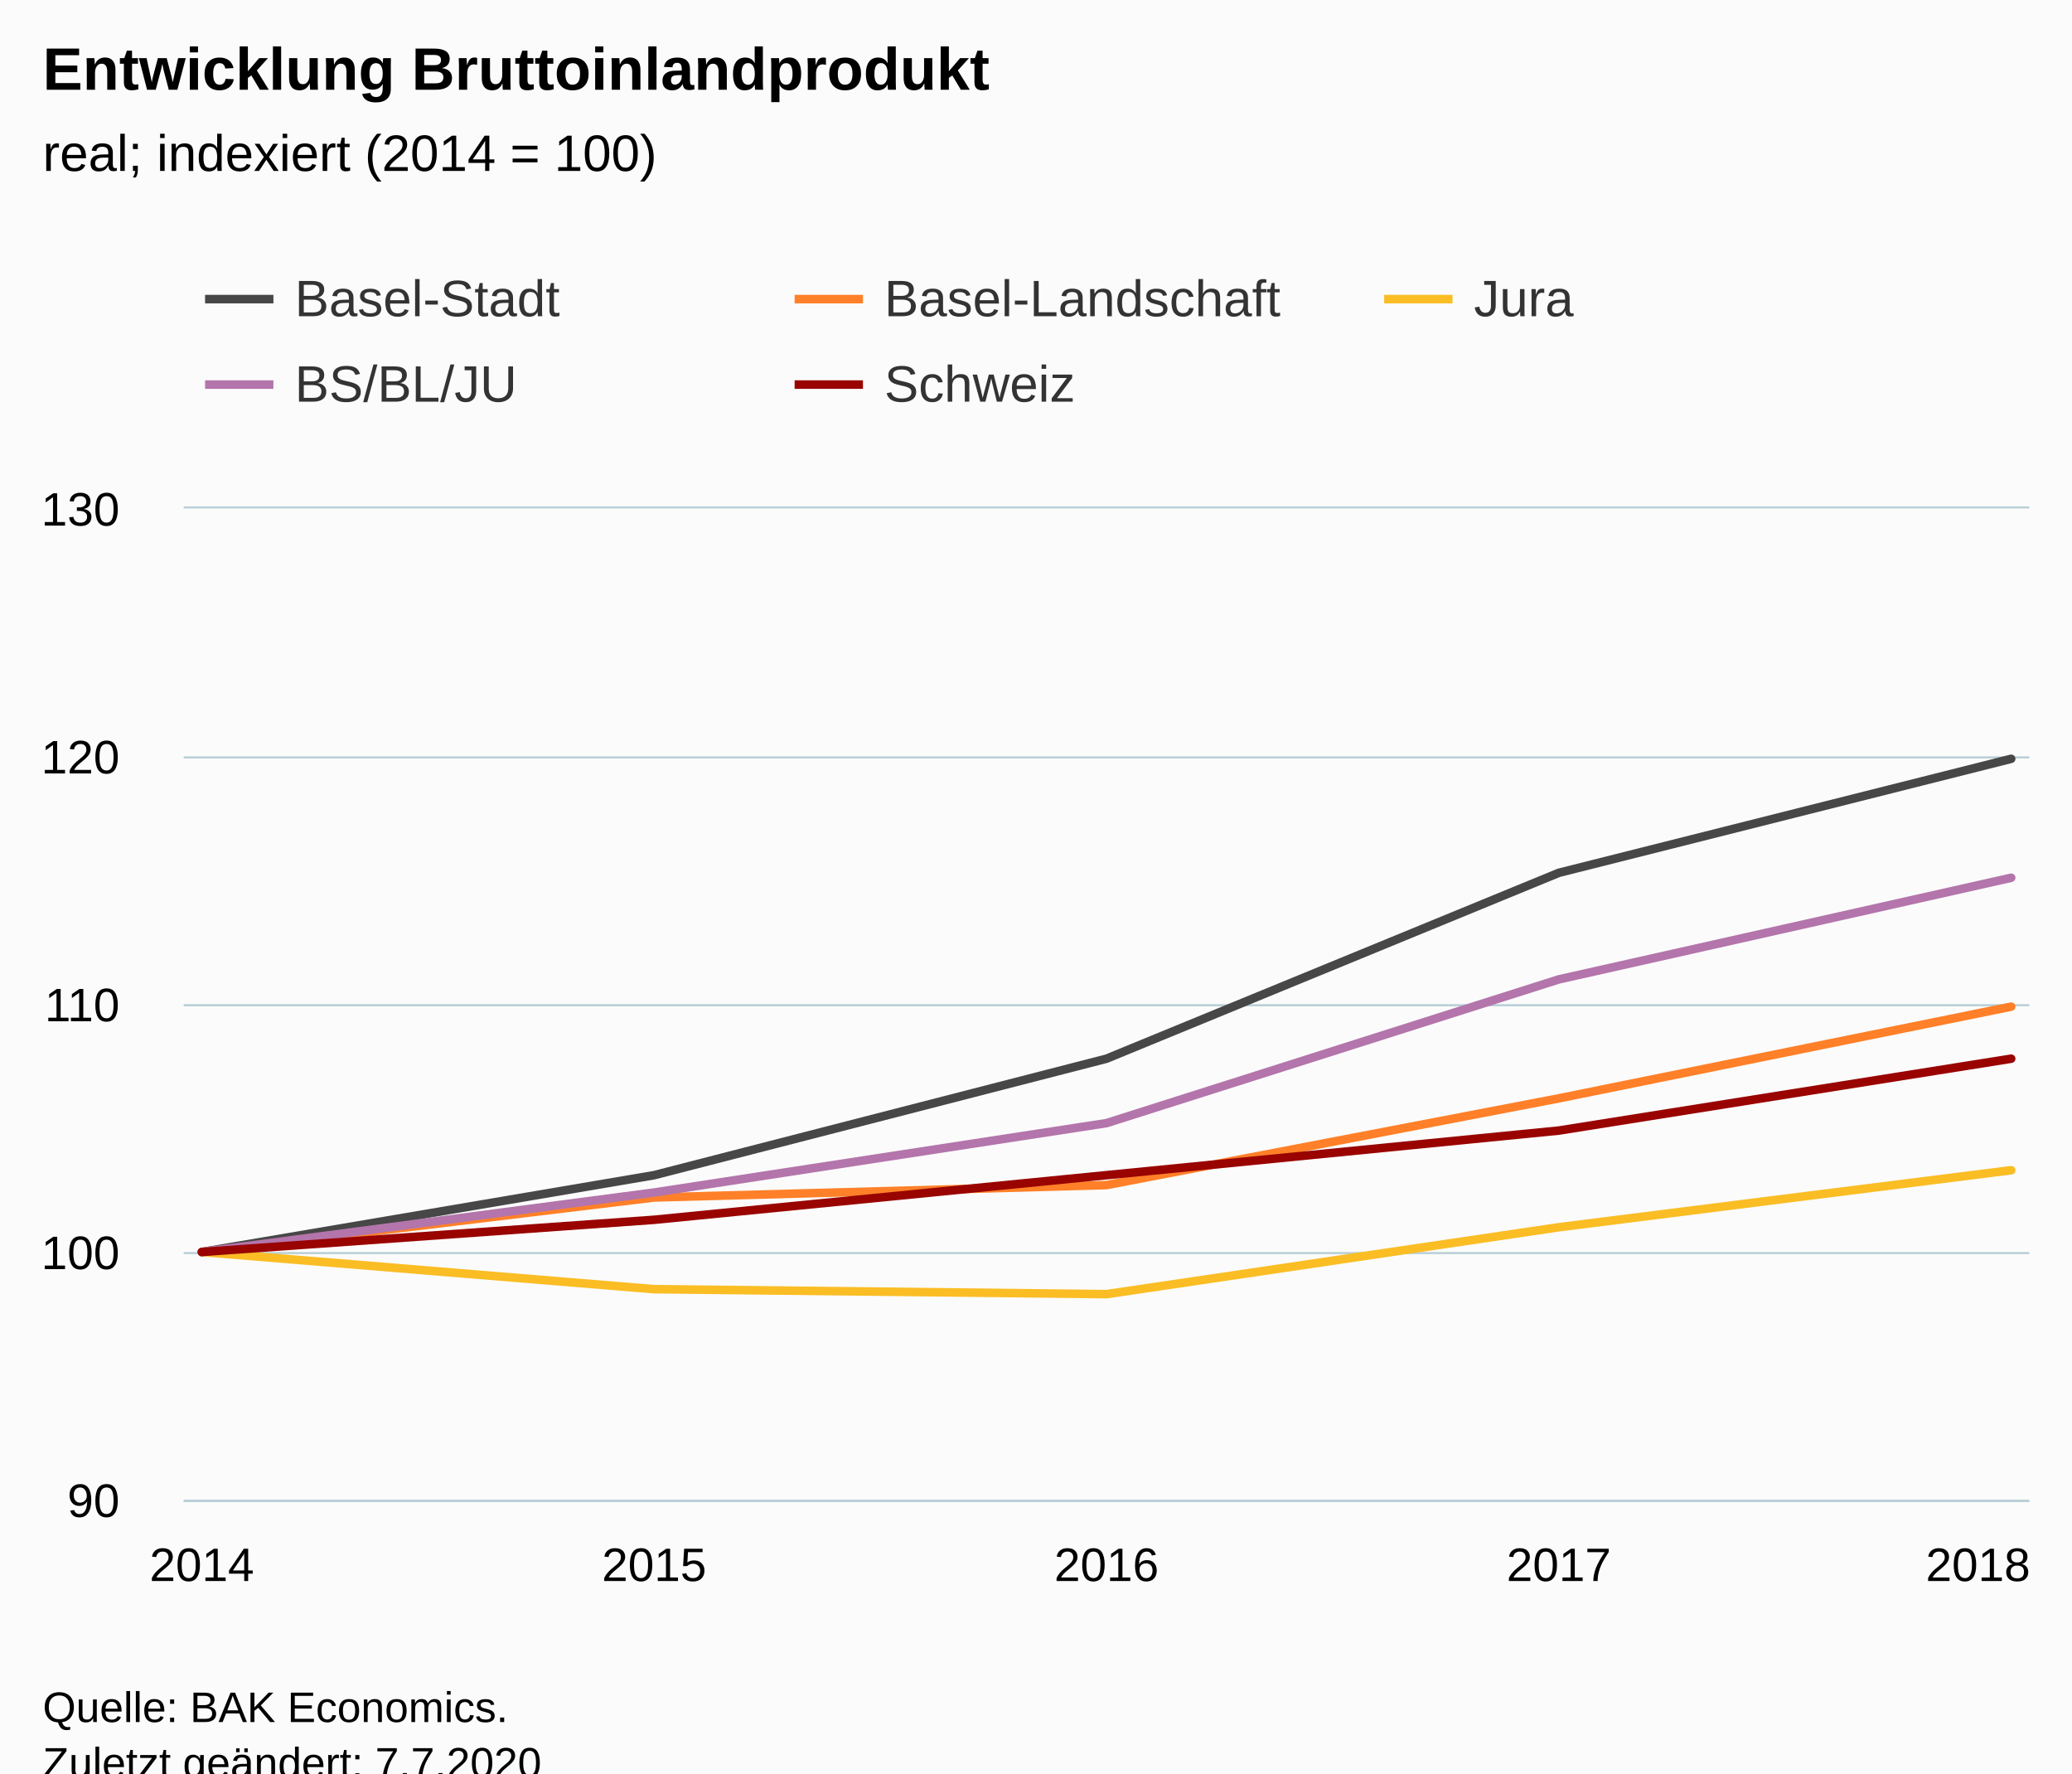
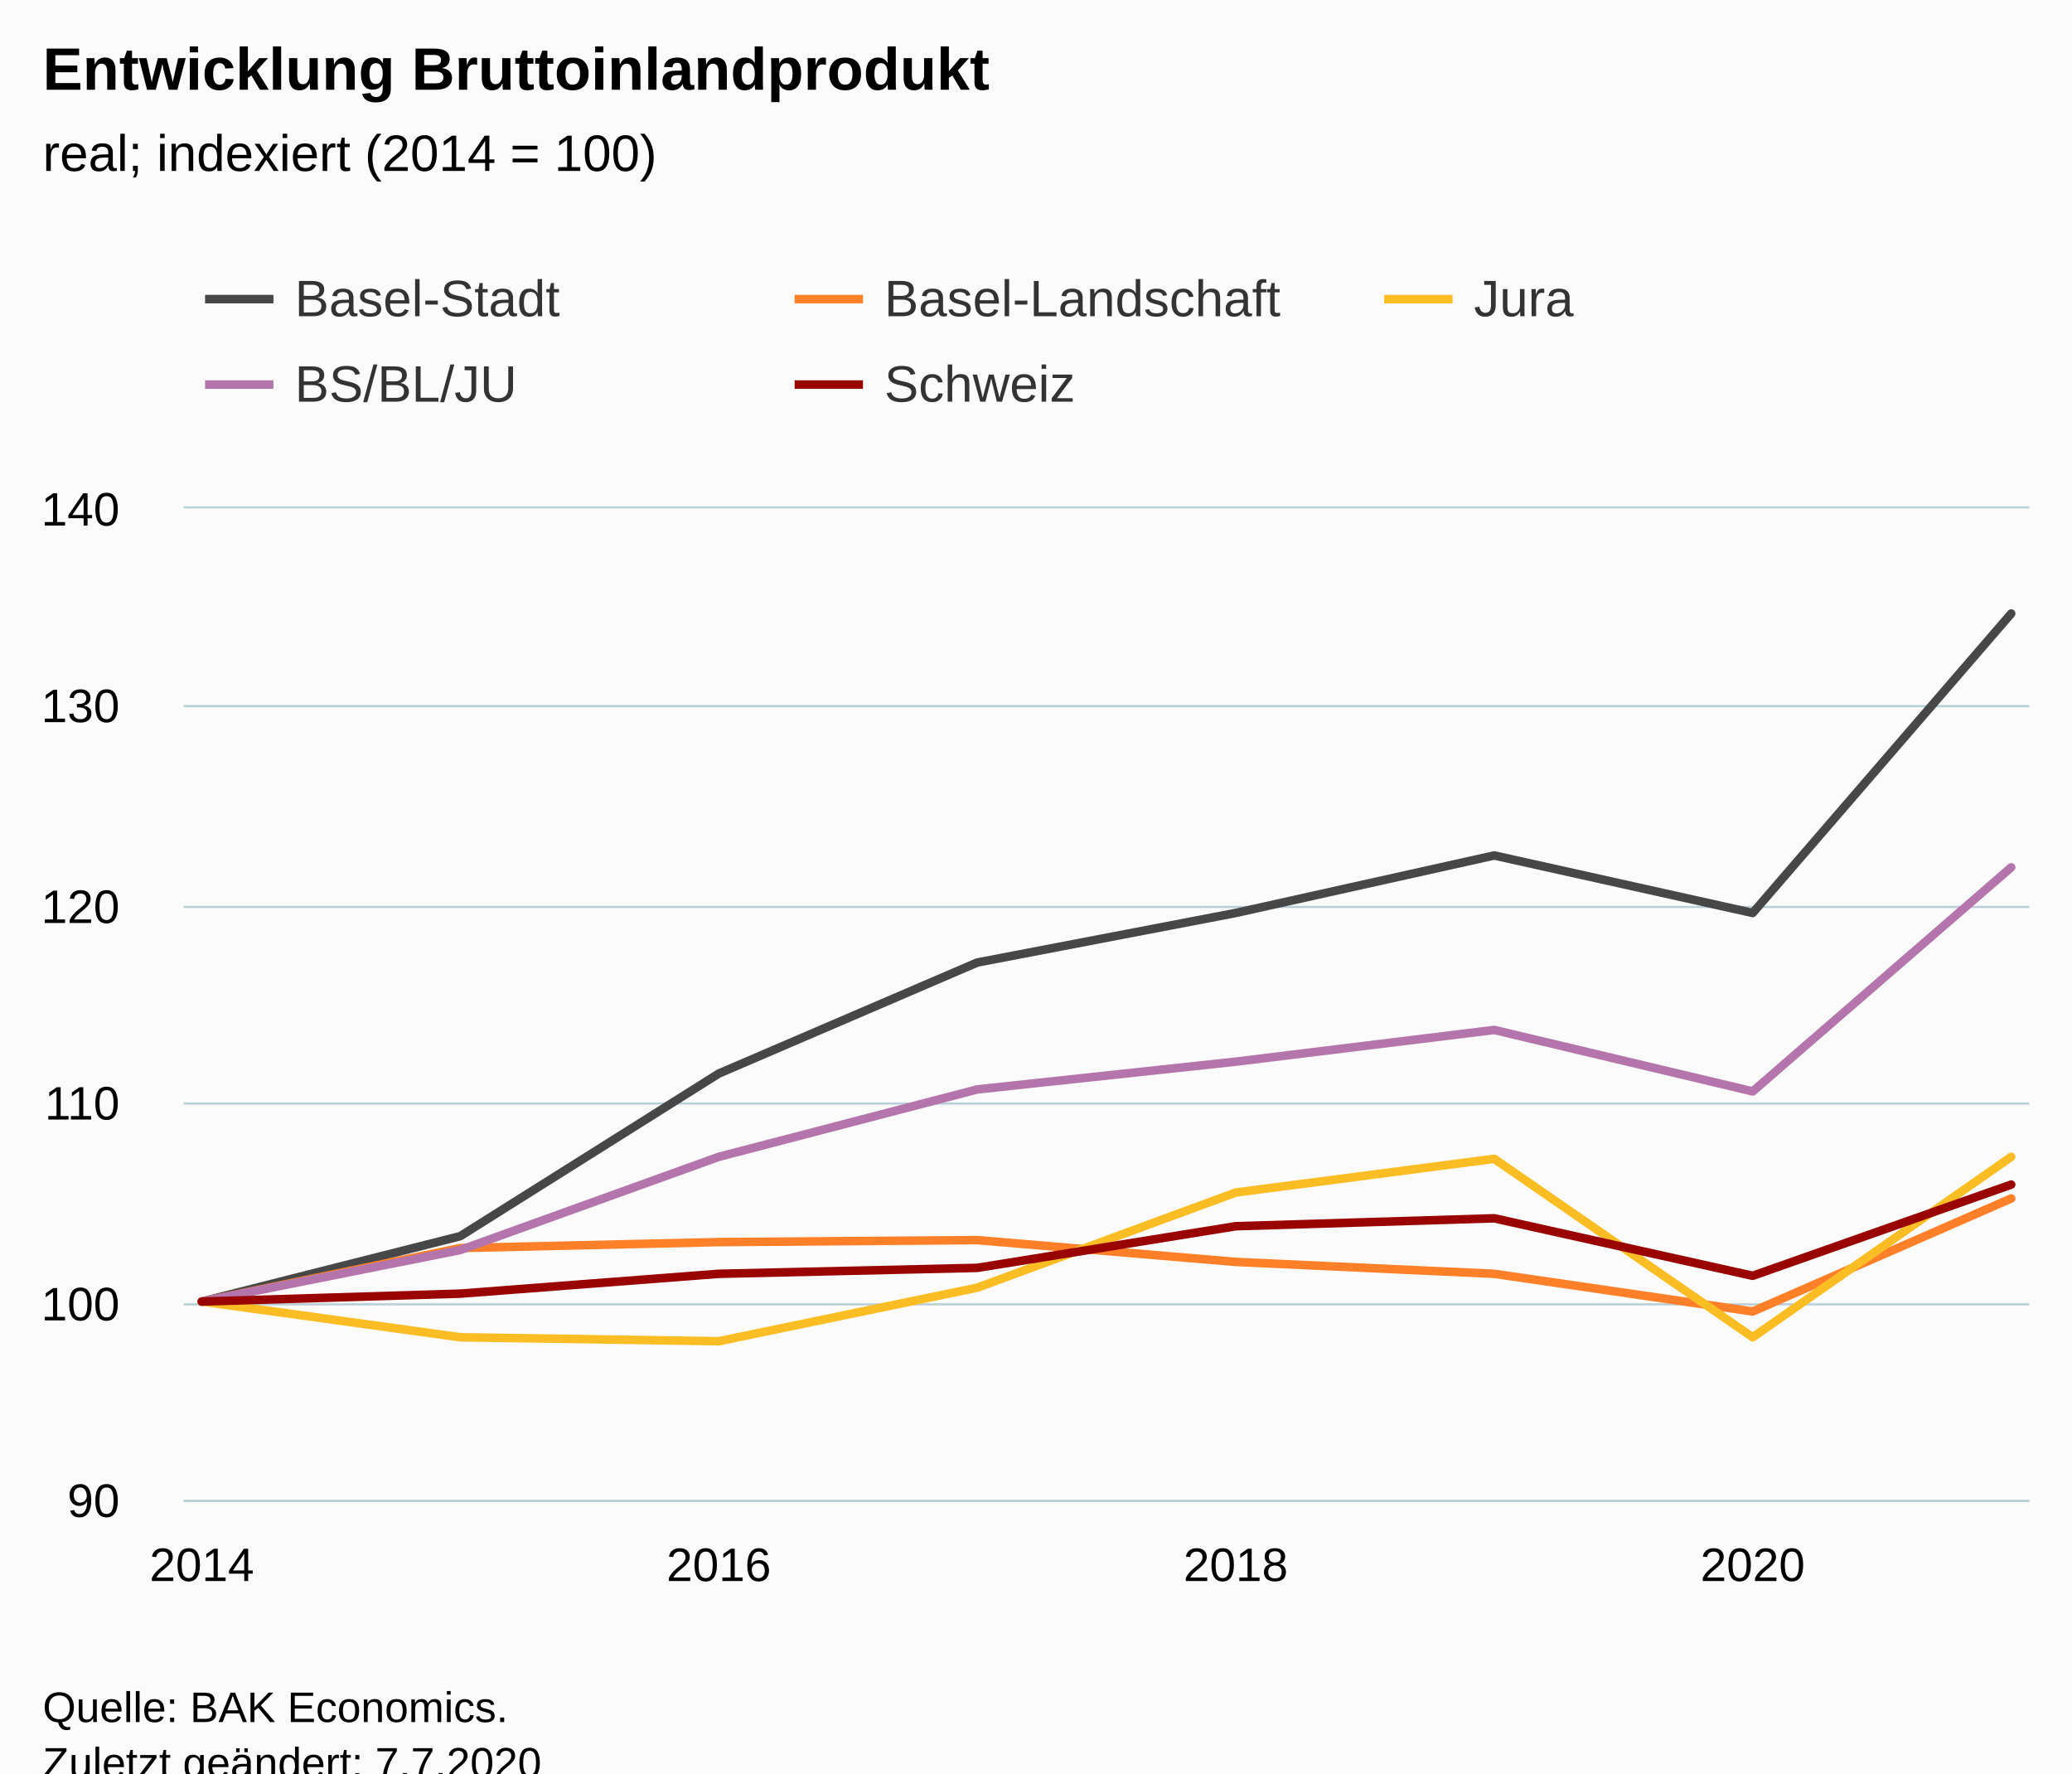
<svg xmlns="http://www.w3.org/2000/svg" version="1.1" class="highcharts-root" style="font-family:Arial;font-size:12px;" viewBox="0 0 485 415">
  <defs>
-     <clipPath id="highcharts-2j5pd2e-32-">
+     <clipPath id="highcharts-fjc6d22-47-">
      <rect x="0" y="0" width="432" height="232" fill="none" />
    </clipPath>
-     <clipPath id="highcharts-2j5pd2e-38-">
+     <clipPath id="highcharts-fjc6d22-56-">
      <rect x="0" y="0" width="432" height="232" fill="none" />
    </clipPath>
-     <clipPath id="highcharts-2j5pd2e-59-">
+     <clipPath id="highcharts-fjc6d22-89-">
      <rect x="43" y="119" width="432" height="232" fill="none" />
    </clipPath>
  </defs>
  <rect fill="#fbfbfb" class="highcharts-background" x="0" y="0" width="485" height="428" rx="0" ry="0" />
  <rect fill="none" class="highcharts-plot-background" x="43" y="119" width="432" height="232" />
  <g class="highcharts-pane-group" data-z-index="0" />
  <g class="highcharts-grid highcharts-xaxis-grid" data-z-index="1">
    <path fill="none" data-z-index="1" class="highcharts-grid-line" d="M 46.5 119 L 46.5 351" opacity="1" />
-     <path fill="none" data-z-index="1" class="highcharts-grid-line" d="M 152.5 119 L 152.5 351" opacity="1" />
-     <path fill="none" data-z-index="1" class="highcharts-grid-line" d="M 258.5 119 L 258.5 351" opacity="1" />
-     <path fill="none" data-z-index="1" class="highcharts-grid-line" d="M 364.5 119 L 364.5 351" opacity="1" />
-     <path fill="none" data-z-index="1" class="highcharts-grid-line" d="M 470.5 119 L 470.5 351" opacity="1" />
+     <path fill="none" data-z-index="1" class="highcharts-grid-line" d="M 167.5 119 L 167.5 351" opacity="1" />
+     <path fill="none" data-z-index="1" class="highcharts-grid-line" d="M 288.5 119 L 288.5 351" opacity="1" />
+     <path fill="none" data-z-index="1" class="highcharts-grid-line" d="M 409.5 119 L 409.5 351" opacity="1" />
  </g>
  <g class="highcharts-grid highcharts-yaxis-grid" data-z-index="1">
    <path fill="none" stroke="#B9CFD7" stroke-width="0.5" data-z-index="1" class="highcharts-grid-line" d="M 43 351.25 L 475 351.25" opacity="1" />
-     <path fill="none" stroke="#B9CFD7" stroke-width="0.5" data-z-index="1" class="highcharts-grid-line" d="M 43 293.25 L 475 293.25" opacity="1" />
-     <path fill="none" stroke="#B9CFD7" stroke-width="0.5" data-z-index="1" class="highcharts-grid-line" d="M 43 235.25 L 475 235.25" opacity="1" />
-     <path fill="none" stroke="#B9CFD7" stroke-width="0.5" data-z-index="1" class="highcharts-grid-line" d="M 43 177.25 L 475 177.25" opacity="1" />
+     <path fill="none" stroke="#B9CFD7" stroke-width="0.5" data-z-index="1" class="highcharts-grid-line" d="M 43 305.25 L 475 305.25" opacity="1" />
+     <path fill="none" stroke="#B9CFD7" stroke-width="0.5" data-z-index="1" class="highcharts-grid-line" d="M 43 258.25 L 475 258.25" opacity="1" />
+     <path fill="none" stroke="#B9CFD7" stroke-width="0.5" data-z-index="1" class="highcharts-grid-line" d="M 43 212.25 L 475 212.25" opacity="1" />
+     <path fill="none" stroke="#B9CFD7" stroke-width="0.5" data-z-index="1" class="highcharts-grid-line" d="M 43 165.25 L 475 165.25" opacity="1" />
    <path fill="none" stroke="#B9CFD7" stroke-width="0.5" data-z-index="1" class="highcharts-grid-line" d="M 43 118.75 L 475 118.75" opacity="1" />
  </g>
  <rect fill="none" class="highcharts-plot-border" data-z-index="1" x="43" y="119" width="432" height="232" />
  <g class="highcharts-axis highcharts-xaxis" data-z-index="2">
    <path fill="none" class="highcharts-axis-line" stroke="#B9CFD7" stroke-width="0.5" data-z-index="7" d="M 43 351.25 L 475 351.25" />
  </g>
  <g class="highcharts-axis highcharts-yaxis" data-z-index="2">
    <path fill="none" class="highcharts-axis-line" data-z-index="7" d="M 43 119 L 43 351" />
  </g>
  <g class="highcharts-series-group" data-z-index="3">
-     <g class="highcharts-series highcharts-series-0 highcharts-line-series" data-z-index="0.1" opacity="1" transform="translate(43,119) scale(1 1)" clip-path="url(#highcharts-2j5pd2e-38-)">
-       <path fill="none" d="M 4.235 174 L 110.118 156.02 L 216 128.76 L 321.882 85.26 L 427.765 58.58" class="highcharts-graph" data-z-index="1" stroke="rgb(71,71,71)" stroke-width="2" stroke-linejoin="round" stroke-linecap="round" />
+     <g class="highcharts-series highcharts-series-0 highcharts-line-series" data-z-index="0.1" opacity="1" transform="translate(43,119) scale(1 1)" clip-path="url(#highcharts-fjc6d22-56-)">
+       <path fill="none" d="M 4.235 185.6 L 64.739 170.288 L 125.244 132.24 L 185.748 106.256 L 246.252 94.656 L 306.756 81.2 L 367.261 94.656 L 427.765 24.592" class="highcharts-graph" data-z-index="1" stroke="rgb(71,71,71)" stroke-width="2" stroke-linejoin="round" stroke-linecap="round" />
    </g>
    <g class="highcharts-markers highcharts-series-0 highcharts-line-series" data-z-index="0.1" opacity="1" transform="translate(43,119) scale(1 1)" clip-path="none" />
-     <g class="highcharts-series highcharts-series-1 highcharts-line-series" data-z-index="0.1" opacity="1" transform="translate(43,119) scale(1 1)" clip-path="url(#highcharts-2j5pd2e-38-)">
-       <path fill="none" d="M 4.235 174 L 110.118 161.24 L 216 158.34 L 321.882 138.04 L 427.765 116.58" class="highcharts-graph" data-z-index="1" stroke="rgb(255,128,40)" stroke-width="2" stroke-linejoin="round" stroke-linecap="round" />
+     <g class="highcharts-series highcharts-series-1 highcharts-line-series" data-z-index="0.1" opacity="1" transform="translate(43,119) scale(1 1)" clip-path="url(#highcharts-fjc6d22-56-)">
+       <path fill="none" d="M 4.235 185.6 L 64.739 173.072 L 125.244 171.68 L 185.748 171.216 L 246.252 176.32 L 306.756 179.104 L 367.261 187.92 L 427.765 161.472" class="highcharts-graph" data-z-index="1" stroke="rgb(255,128,40)" stroke-width="2" stroke-linejoin="round" stroke-linecap="round" />
    </g>
    <g class="highcharts-markers highcharts-series-1 highcharts-line-series" data-z-index="0.1" opacity="1" transform="translate(43,119) scale(1 1)" clip-path="none" />
-     <g class="highcharts-series highcharts-series-2 highcharts-line-series" data-z-index="0.1" opacity="1" transform="translate(43,119) scale(1 1)" clip-path="url(#highcharts-2j5pd2e-38-)">
-       <path fill="none" d="M 4.235 174 L 110.118 182.7 L 216 183.86 L 321.882 168.2 L 427.765 154.86" class="highcharts-graph" data-z-index="1" stroke="rgb(250,189,36)" stroke-width="2" stroke-linejoin="round" stroke-linecap="round" />
+     <g class="highcharts-series highcharts-series-2 highcharts-line-series" data-z-index="0.1" opacity="1" transform="translate(43,119) scale(1 1)" clip-path="url(#highcharts-fjc6d22-56-)">
+       <path fill="none" d="M 4.235 185.6 L 64.739 193.952 L 125.244 194.88 L 185.748 182.352 L 246.252 160.08 L 306.756 152.192 L 367.261 193.952 L 427.765 151.728" class="highcharts-graph" data-z-index="1" stroke="rgb(250,189,36)" stroke-width="2" stroke-linejoin="round" stroke-linecap="round" />
    </g>
    <g class="highcharts-markers highcharts-series-2 highcharts-line-series" data-z-index="0.1" opacity="1" transform="translate(43,119) scale(1 1)" clip-path="none" />
-     <g class="highcharts-series highcharts-series-3 highcharts-line-series" data-z-index="0.1" opacity="1" transform="translate(43,119) scale(1 1)" clip-path="url(#highcharts-2j5pd2e-38-)">
-       <path fill="none" d="M 4.235 174 L 110.118 160.08 L 216 143.84 L 321.882 110.2 L 427.765 86.42" class="highcharts-graph" data-z-index="1" stroke="#B375AB" stroke-width="2" stroke-linejoin="round" stroke-linecap="round" />
+     <g class="highcharts-series highcharts-series-3 highcharts-line-series" data-z-index="0.1" opacity="1" transform="translate(43,119) scale(1 1)" clip-path="url(#highcharts-fjc6d22-56-)">
+       <path fill="none" d="M 4.235 185.6 L 64.739 173.536 L 125.244 151.728 L 185.748 135.952 L 246.252 129.456 L 306.756 122.032 L 367.261 136.416 L 427.765 83.984" class="highcharts-graph" data-z-index="1" stroke="#B375AB" stroke-width="2" stroke-linejoin="round" stroke-linecap="round" />
    </g>
    <g class="highcharts-markers highcharts-series-3 highcharts-line-series" data-z-index="0.1" opacity="1" transform="translate(43,119) scale(1 1)" clip-path="none" />
-     <g class="highcharts-series highcharts-series-4 highcharts-line-series" data-z-index="0.1" opacity="1" transform="translate(43,119) scale(1 1)" clip-path="url(#highcharts-2j5pd2e-38-)">
-       <path fill="none" d="M 4.235 174 L 110.118 166.46 L 216 156.02 L 321.882 145.58 L 427.765 128.76" class="highcharts-graph" data-z-index="1" stroke="rgb(153,3,0)" stroke-width="2" stroke-linejoin="round" stroke-linecap="round" />
+     <g class="highcharts-series highcharts-series-4 highcharts-line-series" data-z-index="0.1" opacity="1" transform="translate(43,119) scale(1 1)" clip-path="url(#highcharts-fjc6d22-56-)">
+       <path fill="none" d="M 4.235 185.6 L 64.739 183.744 L 125.244 179.104 L 185.748 177.712 L 246.252 167.968 L 306.756 166.112 L 367.261 179.568 L 427.765 158.224" class="highcharts-graph" data-z-index="1" stroke="rgb(153,3,0)" stroke-width="2" stroke-linejoin="round" stroke-linecap="round" />
    </g>
    <g class="highcharts-markers highcharts-series-4 highcharts-line-series" data-z-index="0.1" opacity="1" transform="translate(43,119) scale(1 1)" clip-path="none" />
  </g>
  <text x="10" text-anchor="start" class="highcharts-title" data-z-index="4" style="color:#000000;font-size:14px;font-weight:bold;fill:#000000;" y="21">
    <tspan>Entwicklung Bruttoinlandprodukt</tspan>
  </text>
  <text x="10" text-anchor="start" class="highcharts-subtitle" data-z-index="4" style="color:#000000;font-size:12px;font-weight:normal;fill:#000000;" y="40">
    <tspan>real; indexiert (2014 = 100)</tspan>
  </text>
  <text x="10" text-anchor="start" class="highcharts-caption" data-z-index="4" style="color:#666666;fill:#666666;" y="385" />
  <g class="highcharts-legend" data-z-index="7" transform="translate(40,56)">
    <rect fill="none" class="highcharts-legend-box" rx="0" ry="0" x="0" y="0" width="410" height="51" visibility="visible" />
    <g data-z-index="1">
      <g>
        <g class="highcharts-legend-item highcharts-line-series highcharts-color-undefined highcharts-series-0" data-z-index="1" transform="translate(8,3)">
          <path fill="none" d="M 0 11 L 16 11" class="highcharts-graph" stroke="rgb(71,71,71)" stroke-width="2" />
          <text x="21" style="color:#333333;cursor:pointer;font-size:12px;font-weight:normal;fill:#333333;" text-anchor="start" data-z-index="2" y="15">
            <tspan>Basel-Stadt</tspan>
          </text>
        </g>
        <g class="highcharts-legend-item highcharts-line-series highcharts-color-undefined highcharts-series-1" data-z-index="1" transform="translate(146,3)">
          <path fill="none" d="M 0 11 L 16 11" class="highcharts-graph" stroke="rgb(255,128,40)" stroke-width="2" />
          <text x="21" y="15" style="color:#333333;cursor:pointer;font-size:12px;font-weight:normal;fill:#333333;" text-anchor="start" data-z-index="2">
            <tspan>Basel-Landschaft</tspan>
          </text>
        </g>
        <g class="highcharts-legend-item highcharts-line-series highcharts-color-undefined highcharts-series-2" data-z-index="1" transform="translate(284,3)">
          <path fill="none" d="M 0 11 L 16 11" class="highcharts-graph" stroke="rgb(250,189,36)" stroke-width="2" />
          <text x="21" y="15" style="color:#333333;cursor:pointer;font-size:12px;font-weight:normal;fill:#333333;" text-anchor="start" data-z-index="2">
            <tspan>Jura</tspan>
          </text>
        </g>
        <g class="highcharts-legend-item highcharts-line-series highcharts-color-undefined highcharts-series-3" data-z-index="1" transform="translate(8,23)">
          <path fill="none" d="M 0 11 L 16 11" class="highcharts-graph" stroke="#B375AB" stroke-width="2" />
          <text x="21" y="15" style="color:#333333;cursor:pointer;font-size:12px;font-weight:normal;fill:#333333;" text-anchor="start" data-z-index="2">
            <tspan>BS/BL/JU</tspan>
          </text>
        </g>
        <g class="highcharts-legend-item highcharts-line-series highcharts-color-undefined highcharts-series-4" data-z-index="1" transform="translate(146,23)">
          <path fill="none" d="M 0 11 L 16 11" class="highcharts-graph" stroke="rgb(153,3,0)" stroke-width="2" />
          <text x="21" y="15" style="color:#333333;cursor:pointer;font-size:12px;font-weight:normal;fill:#333333;" text-anchor="start" data-z-index="2">
            <tspan>Schweiz</tspan>
          </text>
        </g>
      </g>
    </g>
  </g>
  <g class="highcharts-axis-labels highcharts-xaxis-labels" data-z-index="7">
    <text x="47.235" style="color:#000000;cursor:default;font-size:11px;fill:#000000;" text-anchor="middle" transform="translate(0,0)" y="370" opacity="1">2014</text>
-     <text x="153.118" style="color:#000000;cursor:default;font-size:11px;fill:#000000;" text-anchor="middle" transform="translate(0,0)" y="370" opacity="1">2015</text>
-     <text x="259" style="color:#000000;cursor:default;font-size:11px;fill:#000000;" text-anchor="middle" transform="translate(0,0)" y="370" opacity="1">2016</text>
-     <text x="364.882" style="color:#000000;cursor:default;font-size:11px;fill:#000000;" text-anchor="middle" transform="translate(0,0)" y="370" opacity="1">2017</text>
-     <text x="463" style="color:#000000;cursor:default;font-size:11px;fill:#000000;" text-anchor="middle" transform="translate(0,0)" y="370" opacity="1">2018</text>
+     <text x="168.244" style="color:#000000;cursor:default;font-size:11px;fill:#000000;" text-anchor="middle" transform="translate(0,0)" y="370" opacity="1">2016</text>
+     <text x="289.252" style="color:#000000;cursor:default;font-size:11px;fill:#000000;" text-anchor="middle" transform="translate(0,0)" y="370" opacity="1">2018</text>
+     <text x="410.261" style="color:#000000;cursor:default;font-size:11px;fill:#000000;" text-anchor="middle" transform="translate(0,0)" y="370" opacity="1">2020</text>
  </g>
  <g class="highcharts-axis-labels highcharts-yaxis-labels" data-z-index="7">
    <text x="28" style="color:#000000;cursor:default;font-size:11px;fill:#000000;" text-anchor="end" transform="translate(0,0)" y="355" opacity="1">90</text>
-     <text x="28" style="color:#000000;cursor:default;font-size:11px;fill:#000000;" text-anchor="end" transform="translate(0,0)" y="297" opacity="1">100</text>
-     <text x="28" style="color:#000000;cursor:default;font-size:11px;fill:#000000;" text-anchor="end" transform="translate(0,0)" y="239" opacity="1">110</text>
-     <text x="28" style="color:#000000;cursor:default;font-size:11px;fill:#000000;" text-anchor="end" transform="translate(0,0)" y="181" opacity="1">120</text>
-     <text x="28" style="color:#000000;cursor:default;font-size:11px;fill:#000000;" text-anchor="end" transform="translate(0,0)" y="123" opacity="1">130</text>
+     <text x="28" style="color:#000000;cursor:default;font-size:11px;fill:#000000;" text-anchor="end" transform="translate(0,0)" y="309" opacity="1">100</text>
+     <text x="28" style="color:#000000;cursor:default;font-size:11px;fill:#000000;" text-anchor="end" transform="translate(0,0)" y="262" opacity="1">110</text>
+     <text x="28" style="color:#000000;cursor:default;font-size:11px;fill:#000000;" text-anchor="end" transform="translate(0,0)" y="216" opacity="1">120</text>
+     <text x="28" style="color:#000000;cursor:default;font-size:11px;fill:#000000;" text-anchor="end" transform="translate(0,0)" y="169" opacity="1">130</text>
+     <text x="28" style="color:#000000;cursor:default;font-size:11px;fill:#000000;" text-anchor="end" transform="translate(0,0)" y="123" opacity="1">140</text>
  </g>
  <text x="10" class="highcharts-credits" text-anchor="start" data-z-index="8" style="cursor:default;color:#000000;font-size:10px;fill:#000000;" y="403">
    <tspan>Quelle: BAK Economics.</tspan>
    <tspan x="10" dy="13">Zuletzt geändert: 7.7.2020</tspan>
  </text>
-   <g class="highcharts-control-points" data-z-index="99" clip-path="url(#highcharts-2j5pd2e-59-)" />
+   <g class="highcharts-control-points" data-z-index="99" clip-path="url(#highcharts-fjc6d22-89-)" />
</svg>
